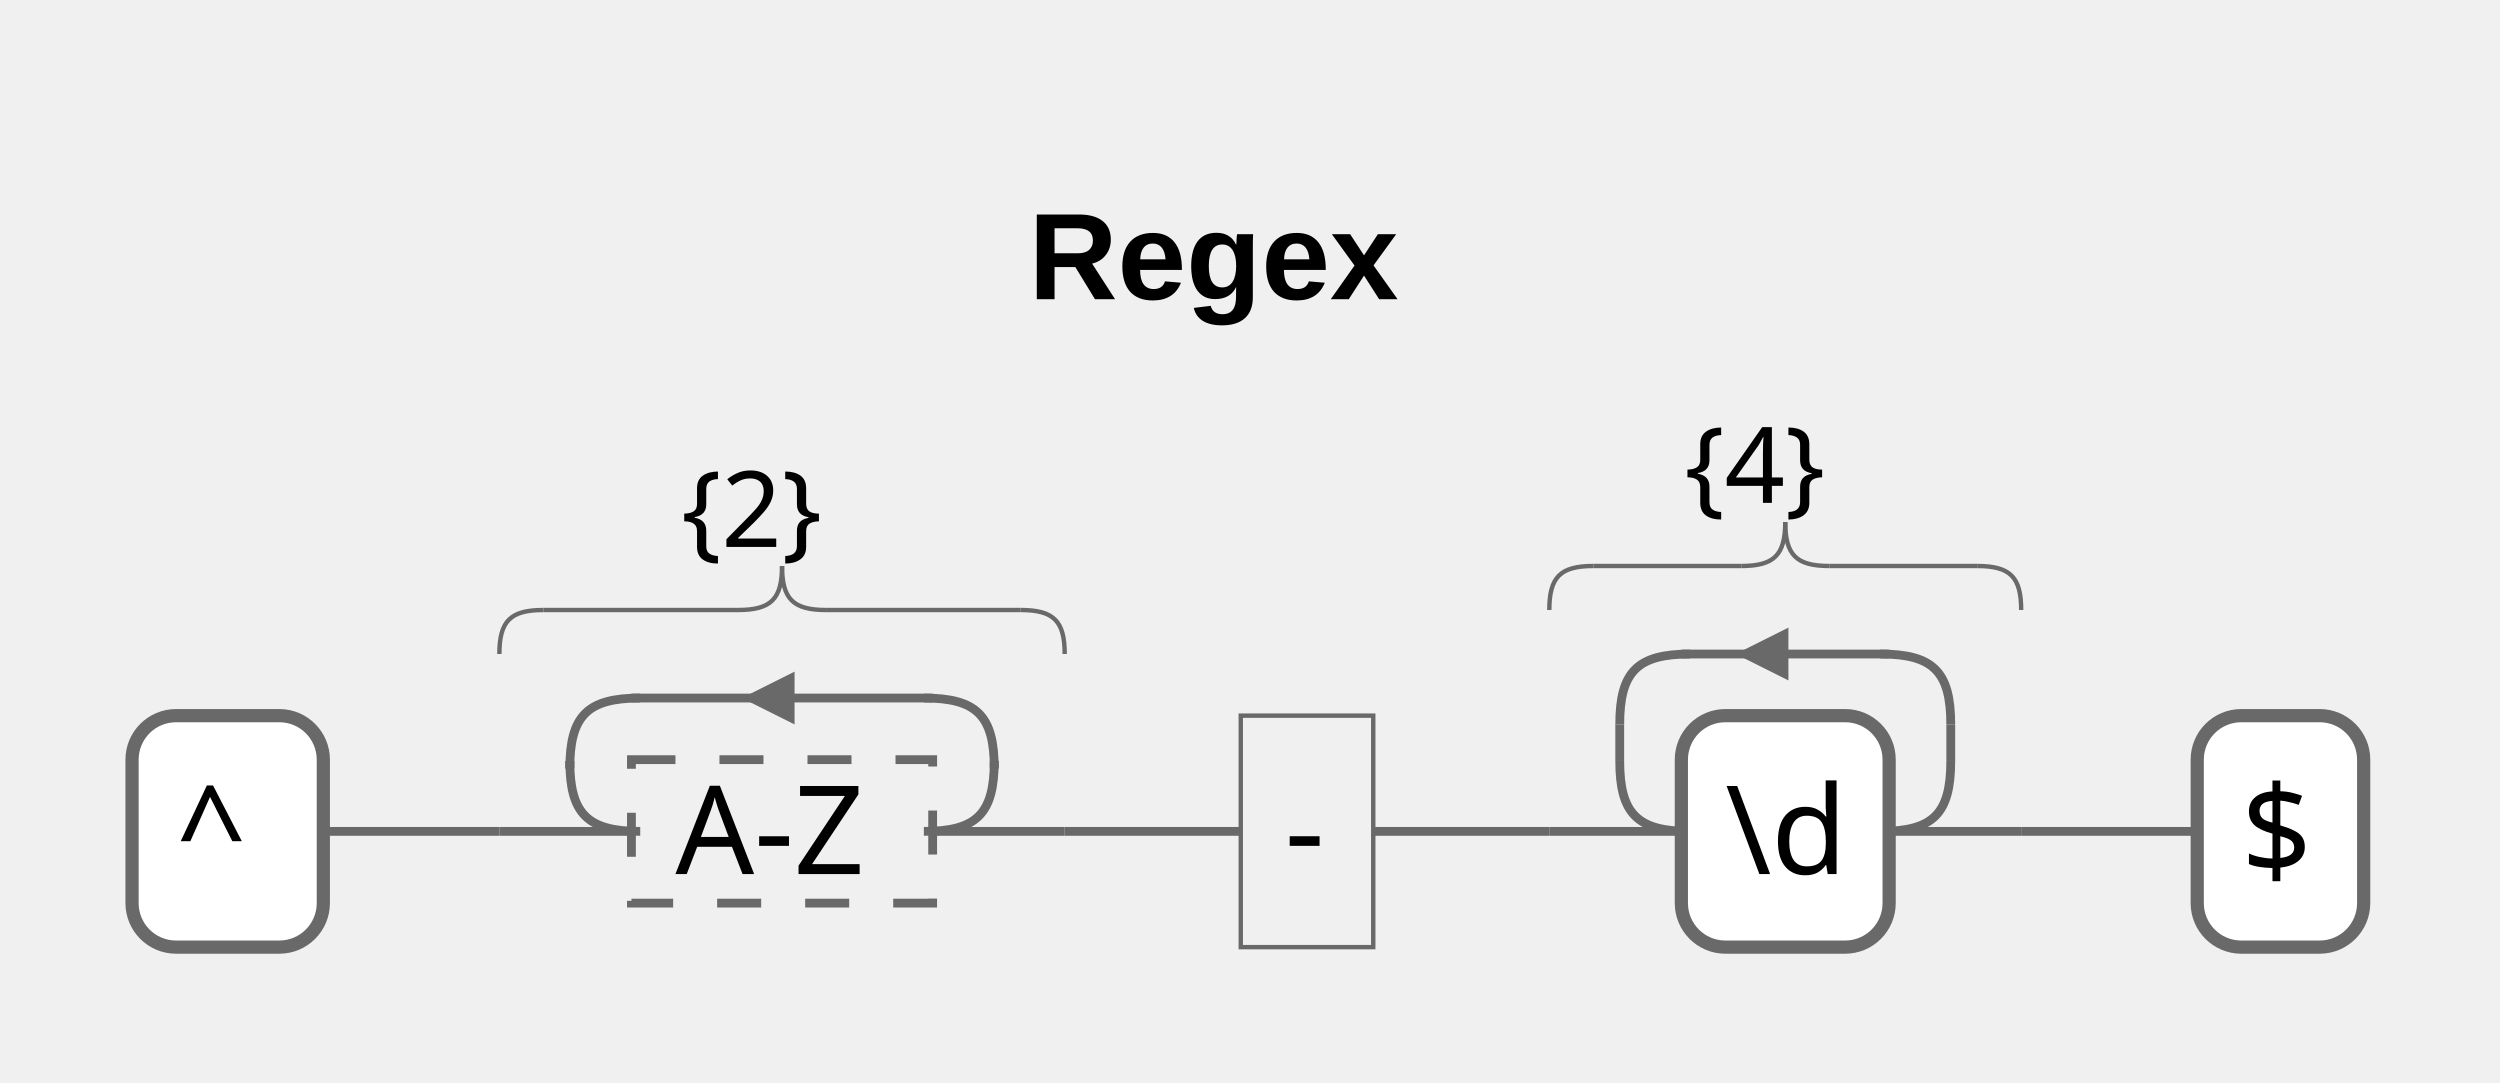
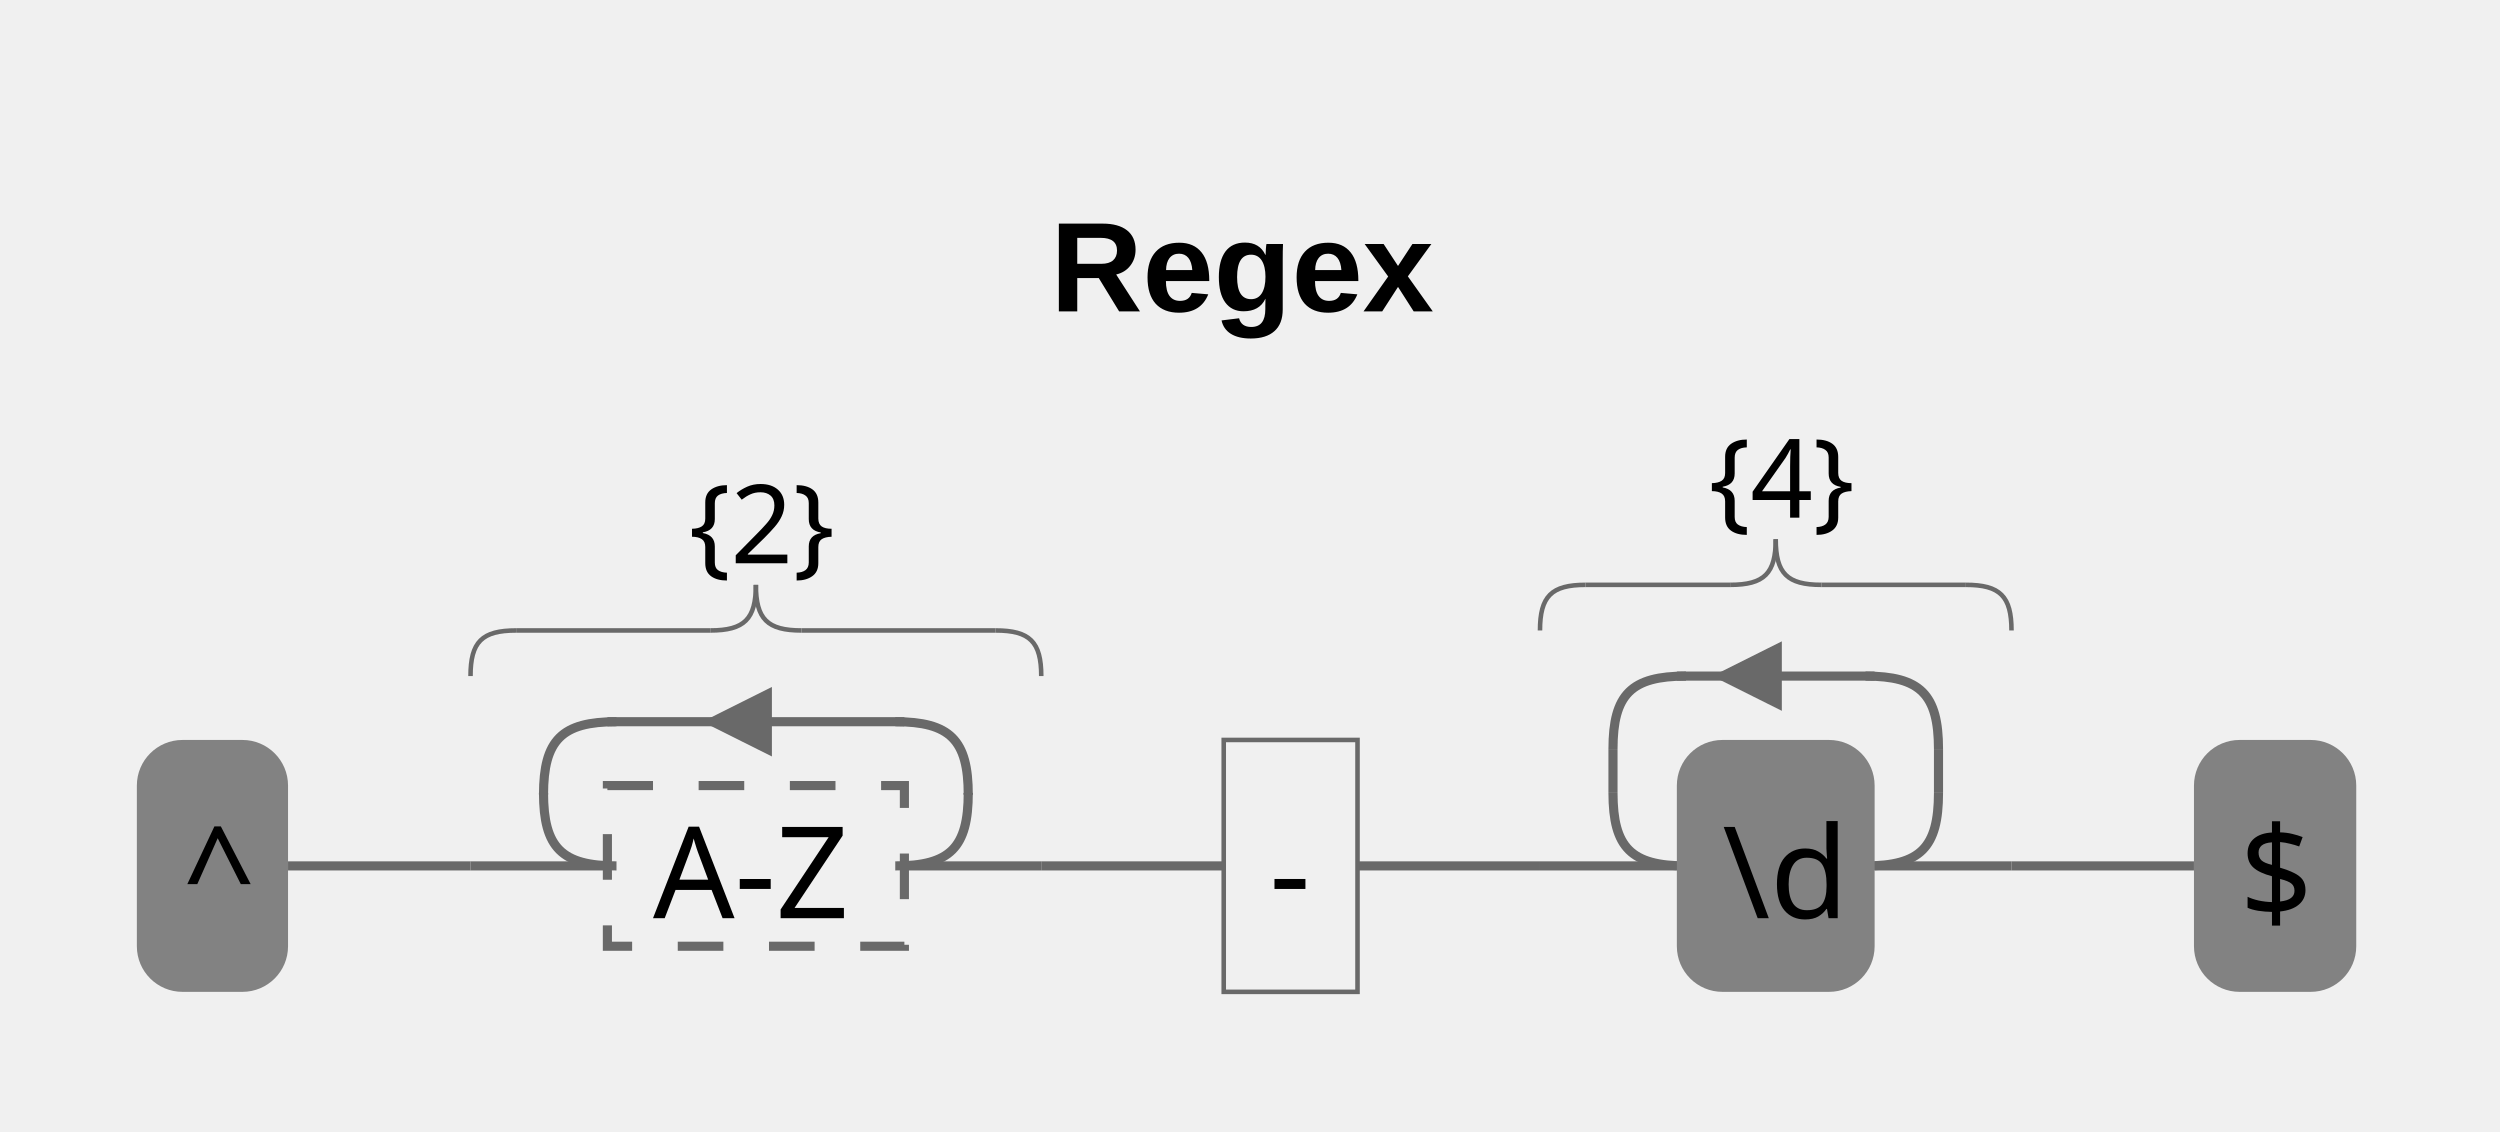
- <svg xmlns="http://www.w3.org/2000/svg" contentStyleType="text/css" data-diagram-type="REGEX" height="123px" preserveAspectRatio="none" style="width:284px;height:123px;background:#FFFFFF;" version="1.1" viewBox="0 0 284 123" width="284px" zoomAndPan="magnify" data-colorset="colorset1">
+ <svg xmlns="http://www.w3.org/2000/svg" contentStyleType="text/css" data-diagram-type="REGEX" height="124px" preserveAspectRatio="none" style="width:274px;height:124px;background:#ffffff !important;" version="1.1" viewBox="0 0 274 124" width="274px" zoomAndPan="magnify" data-native-style="scoped-solid-v2" data-source-style="bundled" data-arrow-contrast="native-resting-3to1" data-colorset="colorset1">
  <defs />
  <g>
-     <g class="title" data-source-line="200">
-       <text fill="#000000" font-family="Arial" font-size="14" font-weight="700" lengthAdjust="spacing" textLength="48.822" x="116.845" y="33.995">Regex</text>
+     <g class="title" data-source-line="565">
+       <text fill="#000000" font-family="Arial" font-size="14" font-weight="700" lengthAdjust="spacing" textLength="42.02" x="115.112" y="34.132" data-style-role="contrast-label">Regex</text>
    </g>
-     <line style="stroke:#696969;stroke-width:1;" x1="15" x2="15" y1="94.445" y2="94.445" />
-     <rect fill="#FFFFFF" height="26.297" rx="5" ry="5" style="stroke:#696969;stroke-width:1.5;" width="21.73" x="15" y="81.297" />
-     <text fill="#000000" font-family="sans-serif" font-size="14" lengthAdjust="spacing" textLength="11.73" x="20" y="99.292">^</text>
-     <line style="stroke:#696969;stroke-width:1;" x1="36.73" x2="56.73" y1="94.445" y2="94.445" />
-     <path d="M64.731,86.445 C64.731,92.445 66.731,94.445 72.731,94.445" fill="none" style="stroke:#696969;stroke-width:1;" />
-     <line style="stroke:#696969;stroke-width:1;" x1="64.731" x2="64.731" y1="87.297" y2="86.445" />
-     <path d="M64.731,87.297 C64.731,81.297 66.731,79.297 72.731,79.297" fill="none" style="stroke:#696969;stroke-width:1;" />
-     <line style="stroke:#696969;stroke-width:1;" x1="71.731" x2="105.95" y1="79.297" y2="79.297" />
-     <path d="M90.262,79.297 L90.262,76.297 L84.262,79.297 L90.262,82.297 L90.262,79.297" fill="#696969" />
-     <path d="M112.95,86.445 C112.95,92.445 110.95,94.445 104.95,94.445" fill="none" style="stroke:#696969;stroke-width:1;" />
-     <line style="stroke:#696969;stroke-width:1;" x1="112.95" x2="112.95" y1="87.297" y2="86.445" />
-     <path d="M104.95,79.297 C110.95,79.297 112.95,81.297 112.95,87.297" fill="none" style="stroke:#696969;stroke-width:1;" />
-     <line style="stroke:#696969;stroke-width:1;" x1="56.73" x2="71.731" y1="94.445" y2="94.445" />
-     <line style="stroke:#696969;stroke-width:1;" x1="105.95" x2="120.95" y1="94.445" y2="94.445" />
-     <rect fill="none" height="16.297" style="stroke:#696969;stroke-width:1;stroke-dasharray:5,5;" width="34.22" x="71.731" y="86.297" />
-     <text fill="#000000" font-family="sans-serif" font-size="14" lengthAdjust="spacing" textLength="24.22" x="76.731" y="99.292">A-Z</text>
-     <path d="M56.73,74.297 C56.73,70.547 57.98,69.297 61.73,69.297" fill="none" style="stroke:#696969;stroke-width:0.5;" />
-     <path d="M88.84,64.297 C88.84,68.047 87.59,69.297 83.84,69.297" fill="none" style="stroke:#696969;stroke-width:0.5;" />
-     <path d="M88.84,64.297 C88.84,68.047 90.09,69.297 93.84,69.297" fill="none" style="stroke:#696969;stroke-width:0.5;" />
-     <path d="M115.95,69.297 C119.7,69.297 120.95,70.547 120.95,74.297" fill="none" style="stroke:#696969;stroke-width:0.5;" />
-     <line style="stroke:#696969;stroke-width:0.5;" x1="61.73" x2="83.84" y1="69.297" y2="69.297" />
-     <line style="stroke:#696969;stroke-width:0.5;" x1="93.84" x2="115.95" y1="69.297" y2="69.297" />
-     <text fill="#000000" font-family="sans-serif" font-size="12" lengthAdjust="spacing" textLength="22.904" x="77.388" y="62.127">{2}</text>
-     <line style="stroke:#696969;stroke-width:1;" x1="120.95" x2="140.95" y1="94.445" y2="94.445" />
-     <rect fill="none" height="26.297" style="stroke:#696969;stroke-width:0.5;" width="15.052" x="140.95" y="81.297" />
-     <text fill="#000000" font-family="sans-serif" font-size="14" lengthAdjust="spacing" textLength="5.052" x="145.95" y="99.292">-</text>
-     <line style="stroke:#696969;stroke-width:1;" x1="156.002" x2="176.002" y1="94.445" y2="94.445" />
-     <path d="M184.002,86.445 C184.002,92.445 186.002,94.445 192.002,94.445" fill="none" style="stroke:#696969;stroke-width:1;" />
-     <line style="stroke:#696969;stroke-width:1;" x1="184.002" x2="184.002" y1="82.297" y2="86.445" />
-     <path d="M184.002,82.297 C184.002,76.297 186.002,74.297 192.002,74.297" fill="none" style="stroke:#696969;stroke-width:1;" />
-     <line style="stroke:#696969;stroke-width:1;" x1="191.002" x2="214.606" y1="74.297" y2="74.297" />
-     <path d="M203.164,74.297 L203.164,71.297 L197.164,74.297 L203.164,77.297 L203.164,74.297" fill="#696969" />
-     <path d="M221.606,86.445 C221.606,92.445 219.606,94.445 213.606,94.445" fill="none" style="stroke:#696969;stroke-width:1;" />
-     <line style="stroke:#696969;stroke-width:1;" x1="221.606" x2="221.606" y1="82.297" y2="86.445" />
-     <path d="M213.606,74.297 C219.606,74.297 221.606,76.297 221.606,82.297" fill="none" style="stroke:#696969;stroke-width:1;" />
-     <line style="stroke:#696969;stroke-width:1;" x1="176.002" x2="191.002" y1="94.445" y2="94.445" />
-     <line style="stroke:#696969;stroke-width:1;" x1="214.606" x2="229.606" y1="94.445" y2="94.445" />
-     <rect fill="#FFFFFF" height="26.297" rx="5" ry="5" style="stroke:#696969;stroke-width:1.5;" width="23.604" x="191.002" y="81.297" />
-     <text fill="#000000" font-family="sans-serif" font-size="14" lengthAdjust="spacing" textLength="13.604" x="196.002" y="99.292">\d</text>
-     <path d="M176.002,69.297 C176.002,65.547 177.252,64.297 181.002,64.297" fill="none" style="stroke:#696969;stroke-width:0.5;" />
-     <path d="M202.804,59.297 C202.804,63.047 201.554,64.297 197.804,64.297" fill="none" style="stroke:#696969;stroke-width:0.5;" />
-     <path d="M202.804,59.297 C202.804,63.047 204.054,64.297 207.804,64.297" fill="none" style="stroke:#696969;stroke-width:0.5;" />
-     <path d="M224.606,64.297 C228.356,64.297 229.606,65.547 229.606,69.297" fill="none" style="stroke:#696969;stroke-width:0.5;" />
-     <line style="stroke:#696969;stroke-width:0.5;" x1="181.002" x2="197.804" y1="64.297" y2="64.297" />
-     <line style="stroke:#696969;stroke-width:0.5;" x1="207.804" x2="224.606" y1="64.297" y2="64.297" />
-     <text fill="#000000" font-family="sans-serif" font-size="12" lengthAdjust="spacing" textLength="22.904" x="191.352" y="57.127">{4}</text>
-     <line style="stroke:#696969;stroke-width:1;" x1="229.606" x2="249.606" y1="94.445" y2="94.445" />
-     <rect fill="#FFFFFF" height="26.297" rx="5" ry="5" style="stroke:#696969;stroke-width:1.5;" width="18.907" x="249.606" y="81.297" />
-     <text fill="#000000" font-family="sans-serif" font-size="14" lengthAdjust="spacing" textLength="8.907" x="254.606" y="99.292">$</text>
+     <line style="stroke-width:1;stroke:#696969 !important;stroke-opacity:1 !important;" x1="15" x2="15" y1="94.903" y2="94.903" data-arrow-id="-arrow-0" />
+     <rect fill="#828282" height="27.609" rx="5" ry="5" style="stroke:none !important;stroke-width:0 !important;" width="16.569" x="15" y="81.099" data-style-role="solid-body" />
+     <text fill="#000000" font-family="sans-serif" font-size="14" lengthAdjust="spacing" textLength="6.569" x="20" y="100.632" data-style-role="contrast-label">^</text>
+     <line style="stroke-width:1;stroke:#696969 !important;stroke-opacity:1 !important;" x1="31.569" x2="51.569" y1="94.903" y2="94.903" data-arrow-id="-arrow-1" />
+     <path d="M59.569,86.903 C59.569,92.903 61.569,94.903 67.569,94.903" fill="none" style="stroke-width:1;stroke:#696969 !important;stroke-opacity:1 !important;" data-arrow-id="-arrow-2" />
+     <line style="stroke-width:1;stroke:#696969 !important;stroke-opacity:1 !important;" x1="59.569" x2="59.569" y1="87.099" y2="86.903" data-arrow-id="-arrow-3" />
+     <path d="M59.569,87.099 C59.569,81.099 61.569,79.099 67.569,79.099" fill="none" style="stroke-width:1;stroke:#696969 !important;stroke-opacity:1 !important;" data-arrow-id="-arrow-4" />
+     <line style="stroke-width:1;stroke:#696969 !important;stroke-opacity:1 !important;" x1="66.569" x2="99.121" y1="79.099" y2="79.099" data-arrow-id="-arrow-5" />
+     <path d="M84.1,79.099 L84.1,76.099 L78.1,79.099 L84.1,82.099 L84.1,79.099" fill="#696969" style="stroke:#696969 !important;stroke-opacity:1 !important;fill:#696969 !important;" data-arrow-id="-arrow-6" />
+     <path d="M106.121,86.903 C106.121,92.903 104.121,94.903 98.121,94.903" fill="none" style="stroke-width:1;stroke:#696969 !important;stroke-opacity:1 !important;" data-arrow-id="-arrow-7" />
+     <line style="stroke-width:1;stroke:#696969 !important;stroke-opacity:1 !important;" x1="106.121" x2="106.121" y1="87.099" y2="86.903" data-arrow-id="-arrow-8" />
+     <path d="M98.121,79.099 C104.121,79.099 106.121,81.099 106.121,87.099" fill="none" style="stroke-width:1;stroke:#696969 !important;stroke-opacity:1 !important;" data-arrow-id="-arrow-9" />
+     <line style="stroke-width:1;stroke:#696969 !important;stroke-opacity:1 !important;" x1="51.569" x2="66.569" y1="94.903" y2="94.903" data-arrow-id="-arrow-10" />
+     <line style="stroke-width:1;stroke:#696969 !important;stroke-opacity:1 !important;" x1="99.121" x2="114.121" y1="94.903" y2="94.903" data-arrow-id="-arrow-11" />
+     <rect fill="none" height="17.609" style="stroke:#696969;stroke-width:1;stroke-dasharray:5,5;" width="32.552" x="66.569" y="86.099" />
+     <text fill="#000000" font-family="sans-serif" font-size="14" lengthAdjust="spacing" textLength="22.552" x="71.569" y="100.632" data-style-role="contrast-label">A-Z</text>
+     <path d="M51.569,74.099 C51.569,70.349 52.819,69.099 56.569,69.099" fill="none" style="stroke-width:0.5;stroke:#696969 !important;stroke-opacity:1 !important;" data-arrow-id="-arrow-12" />
+     <path d="M82.845,64.099 C82.845,67.849 81.595,69.099 77.845,69.099" fill="none" style="stroke-width:0.5;stroke:#696969 !important;stroke-opacity:1 !important;" data-arrow-id="-arrow-13" />
+     <path d="M82.845,64.099 C82.845,67.849 84.095,69.099 87.845,69.099" fill="none" style="stroke-width:0.5;stroke:#696969 !important;stroke-opacity:1 !important;" data-arrow-id="-arrow-14" />
+     <path d="M109.121,69.099 C112.871,69.099 114.121,70.349 114.121,74.099" fill="none" style="stroke-width:0.5;stroke:#696969 !important;stroke-opacity:1 !important;" data-arrow-id="-arrow-15" />
+     <line style="stroke-width:0.5;stroke:#696969 !important;stroke-opacity:1 !important;" x1="56.569" x2="77.845" y1="69.099" y2="69.099" data-arrow-id="-arrow-16" />
+     <line style="stroke-width:0.5;stroke:#696969 !important;stroke-opacity:1 !important;" x1="87.845" x2="109.121" y1="69.099" y2="69.099" data-arrow-id="-arrow-17" />
+     <text fill="#000000" font-family="sans-serif" font-size="12" lengthAdjust="spacing" textLength="14.69" x="75.501" y="61.735" data-style-role="contrast-label">{2}</text>
+     <line style="stroke-width:1;stroke:#696969 !important;stroke-opacity:1 !important;" x1="114.121" x2="134.121" y1="94.903" y2="94.903" data-arrow-id="-arrow-18" />
+     <rect fill="none" height="27.609" style="stroke:#696969;stroke-width:0.5;" width="14.662" x="134.121" y="81.099" />
+     <text fill="#000000" font-family="sans-serif" font-size="14" lengthAdjust="spacing" textLength="4.662" x="139.121" y="100.632" data-style-role="contrast-label">-</text>
+     <line style="stroke-width:1;stroke:#696969 !important;stroke-opacity:1 !important;" x1="148.783" x2="168.783" y1="94.903" y2="94.903" data-arrow-id="-arrow-19" />
+     <path d="M176.783,86.903 C176.783,92.903 178.783,94.903 184.783,94.903" fill="none" style="stroke-width:1;stroke:#696969 !important;stroke-opacity:1 !important;" data-arrow-id="-arrow-20" />
+     <line style="stroke-width:1;stroke:#696969 !important;stroke-opacity:1 !important;" x1="176.783" x2="176.783" y1="82.099" y2="86.903" data-arrow-id="-arrow-21" />
+     <path d="M176.783,82.099 C176.783,76.099 178.783,74.099 184.783,74.099" fill="none" style="stroke-width:1;stroke:#696969 !important;stroke-opacity:1 !important;" data-arrow-id="-arrow-22" />
+     <line style="stroke-width:1;stroke:#696969 !important;stroke-opacity:1 !important;" x1="183.783" x2="205.459" y1="74.099" y2="74.099" data-arrow-id="-arrow-23" />
+     <path d="M194.789,74.099 L194.789,71.099 L188.789,74.099 L194.789,77.099 L194.789,74.099" fill="#696969" style="stroke:#696969 !important;stroke-opacity:1 !important;fill:#696969 !important;" data-arrow-id="-arrow-24" />
+     <path d="M212.459,86.903 C212.459,92.903 210.459,94.903 204.459,94.903" fill="none" style="stroke-width:1;stroke:#696969 !important;stroke-opacity:1 !important;" data-arrow-id="-arrow-25" />
+     <line style="stroke-width:1;stroke:#696969 !important;stroke-opacity:1 !important;" x1="212.459" x2="212.459" y1="82.099" y2="86.903" data-arrow-id="-arrow-26" />
+     <path d="M204.459,74.099 C210.459,74.099 212.459,76.099 212.459,82.099" fill="none" style="stroke-width:1;stroke:#696969 !important;stroke-opacity:1 !important;" data-arrow-id="-arrow-27" />
+     <line style="stroke-width:1;stroke:#696969 !important;stroke-opacity:1 !important;" x1="168.783" x2="183.783" y1="94.903" y2="94.903" data-arrow-id="-arrow-28" />
+     <line style="stroke-width:1;stroke:#696969 !important;stroke-opacity:1 !important;" x1="205.459" x2="220.459" y1="94.903" y2="94.903" data-arrow-id="-arrow-29" />
+     <rect fill="#828282" height="27.609" rx="5" ry="5" style="stroke:none !important;stroke-width:0 !important;" width="21.676" x="183.783" y="81.099" data-style-role="solid-body" />
+     <text fill="#000000" font-family="sans-serif" font-size="14" lengthAdjust="spacing" textLength="11.676" x="188.783" y="100.632" data-style-role="contrast-label">\d</text>
+     <path d="M168.783,69.099 C168.783,65.349 170.033,64.099 173.783,64.099" fill="none" style="stroke-width:0.5;stroke:#696969 !important;stroke-opacity:1 !important;" data-arrow-id="-arrow-30" />
+     <path d="M194.621,59.099 C194.621,62.849 193.371,64.099 189.621,64.099" fill="none" style="stroke-width:0.5;stroke:#696969 !important;stroke-opacity:1 !important;" data-arrow-id="-arrow-31" />
+     <path d="M194.621,59.099 C194.621,62.849 195.871,64.099 199.621,64.099" fill="none" style="stroke-width:0.5;stroke:#696969 !important;stroke-opacity:1 !important;" data-arrow-id="-arrow-32" />
+     <path d="M215.459,64.099 C219.209,64.099 220.459,65.349 220.459,69.099" fill="none" style="stroke-width:0.5;stroke:#696969 !important;stroke-opacity:1 !important;" data-arrow-id="-arrow-33" />
+     <line style="stroke-width:0.5;stroke:#696969 !important;stroke-opacity:1 !important;" x1="173.783" x2="189.621" y1="64.099" y2="64.099" data-arrow-id="-arrow-34" />
+     <line style="stroke-width:0.5;stroke:#696969 !important;stroke-opacity:1 !important;" x1="199.621" x2="215.459" y1="64.099" y2="64.099" data-arrow-id="-arrow-35" />
+     <text fill="#000000" font-family="sans-serif" font-size="12" lengthAdjust="spacing" textLength="14.69" x="187.276" y="56.735" data-style-role="contrast-label">{4}</text>
+     <line style="stroke-width:1;stroke:#696969 !important;stroke-opacity:1 !important;" x1="220.459" x2="240.459" y1="94.903" y2="94.903" data-arrow-id="-arrow-36" />
+     <rect fill="#828282" height="27.609" rx="5" ry="5" style="stroke:none !important;stroke-width:0 !important;" width="17.786" x="240.459" y="81.099" data-style-role="solid-body" />
+     <text fill="#000000" font-family="sans-serif" font-size="14" lengthAdjust="spacing" textLength="7.786" x="245.459" y="100.632" data-style-role="contrast-label">$</text>
  </g>
</svg>
